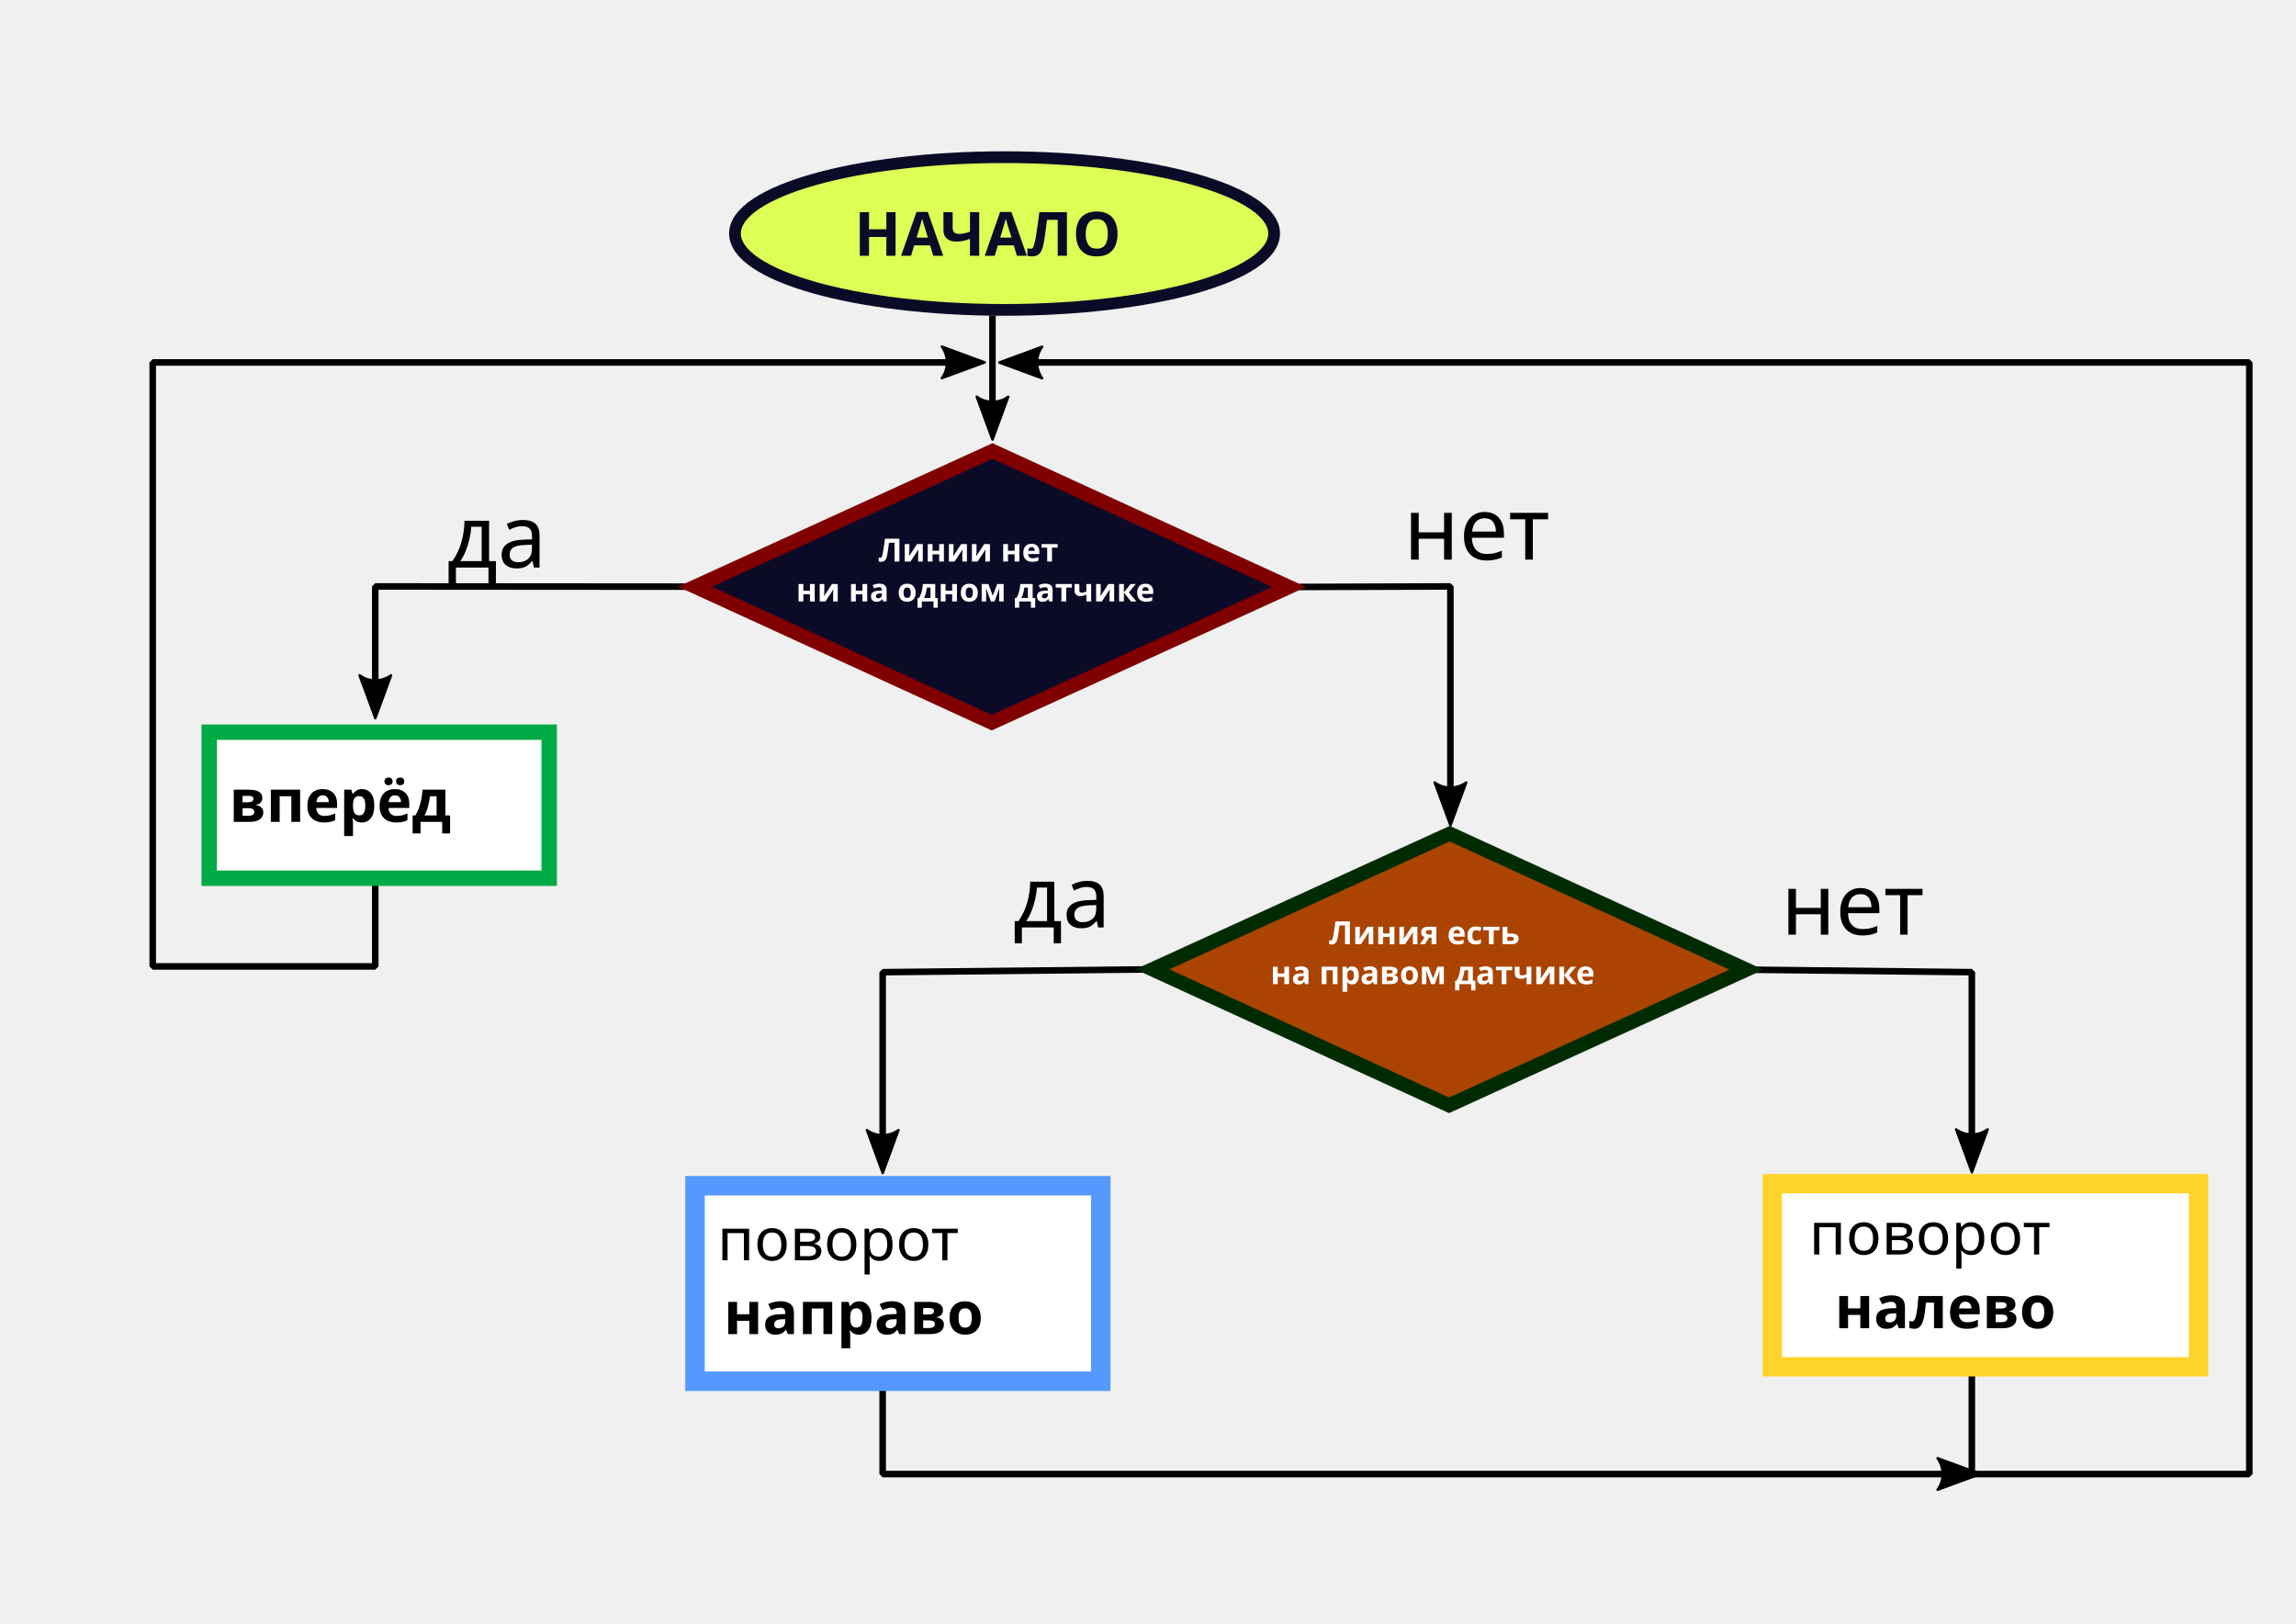
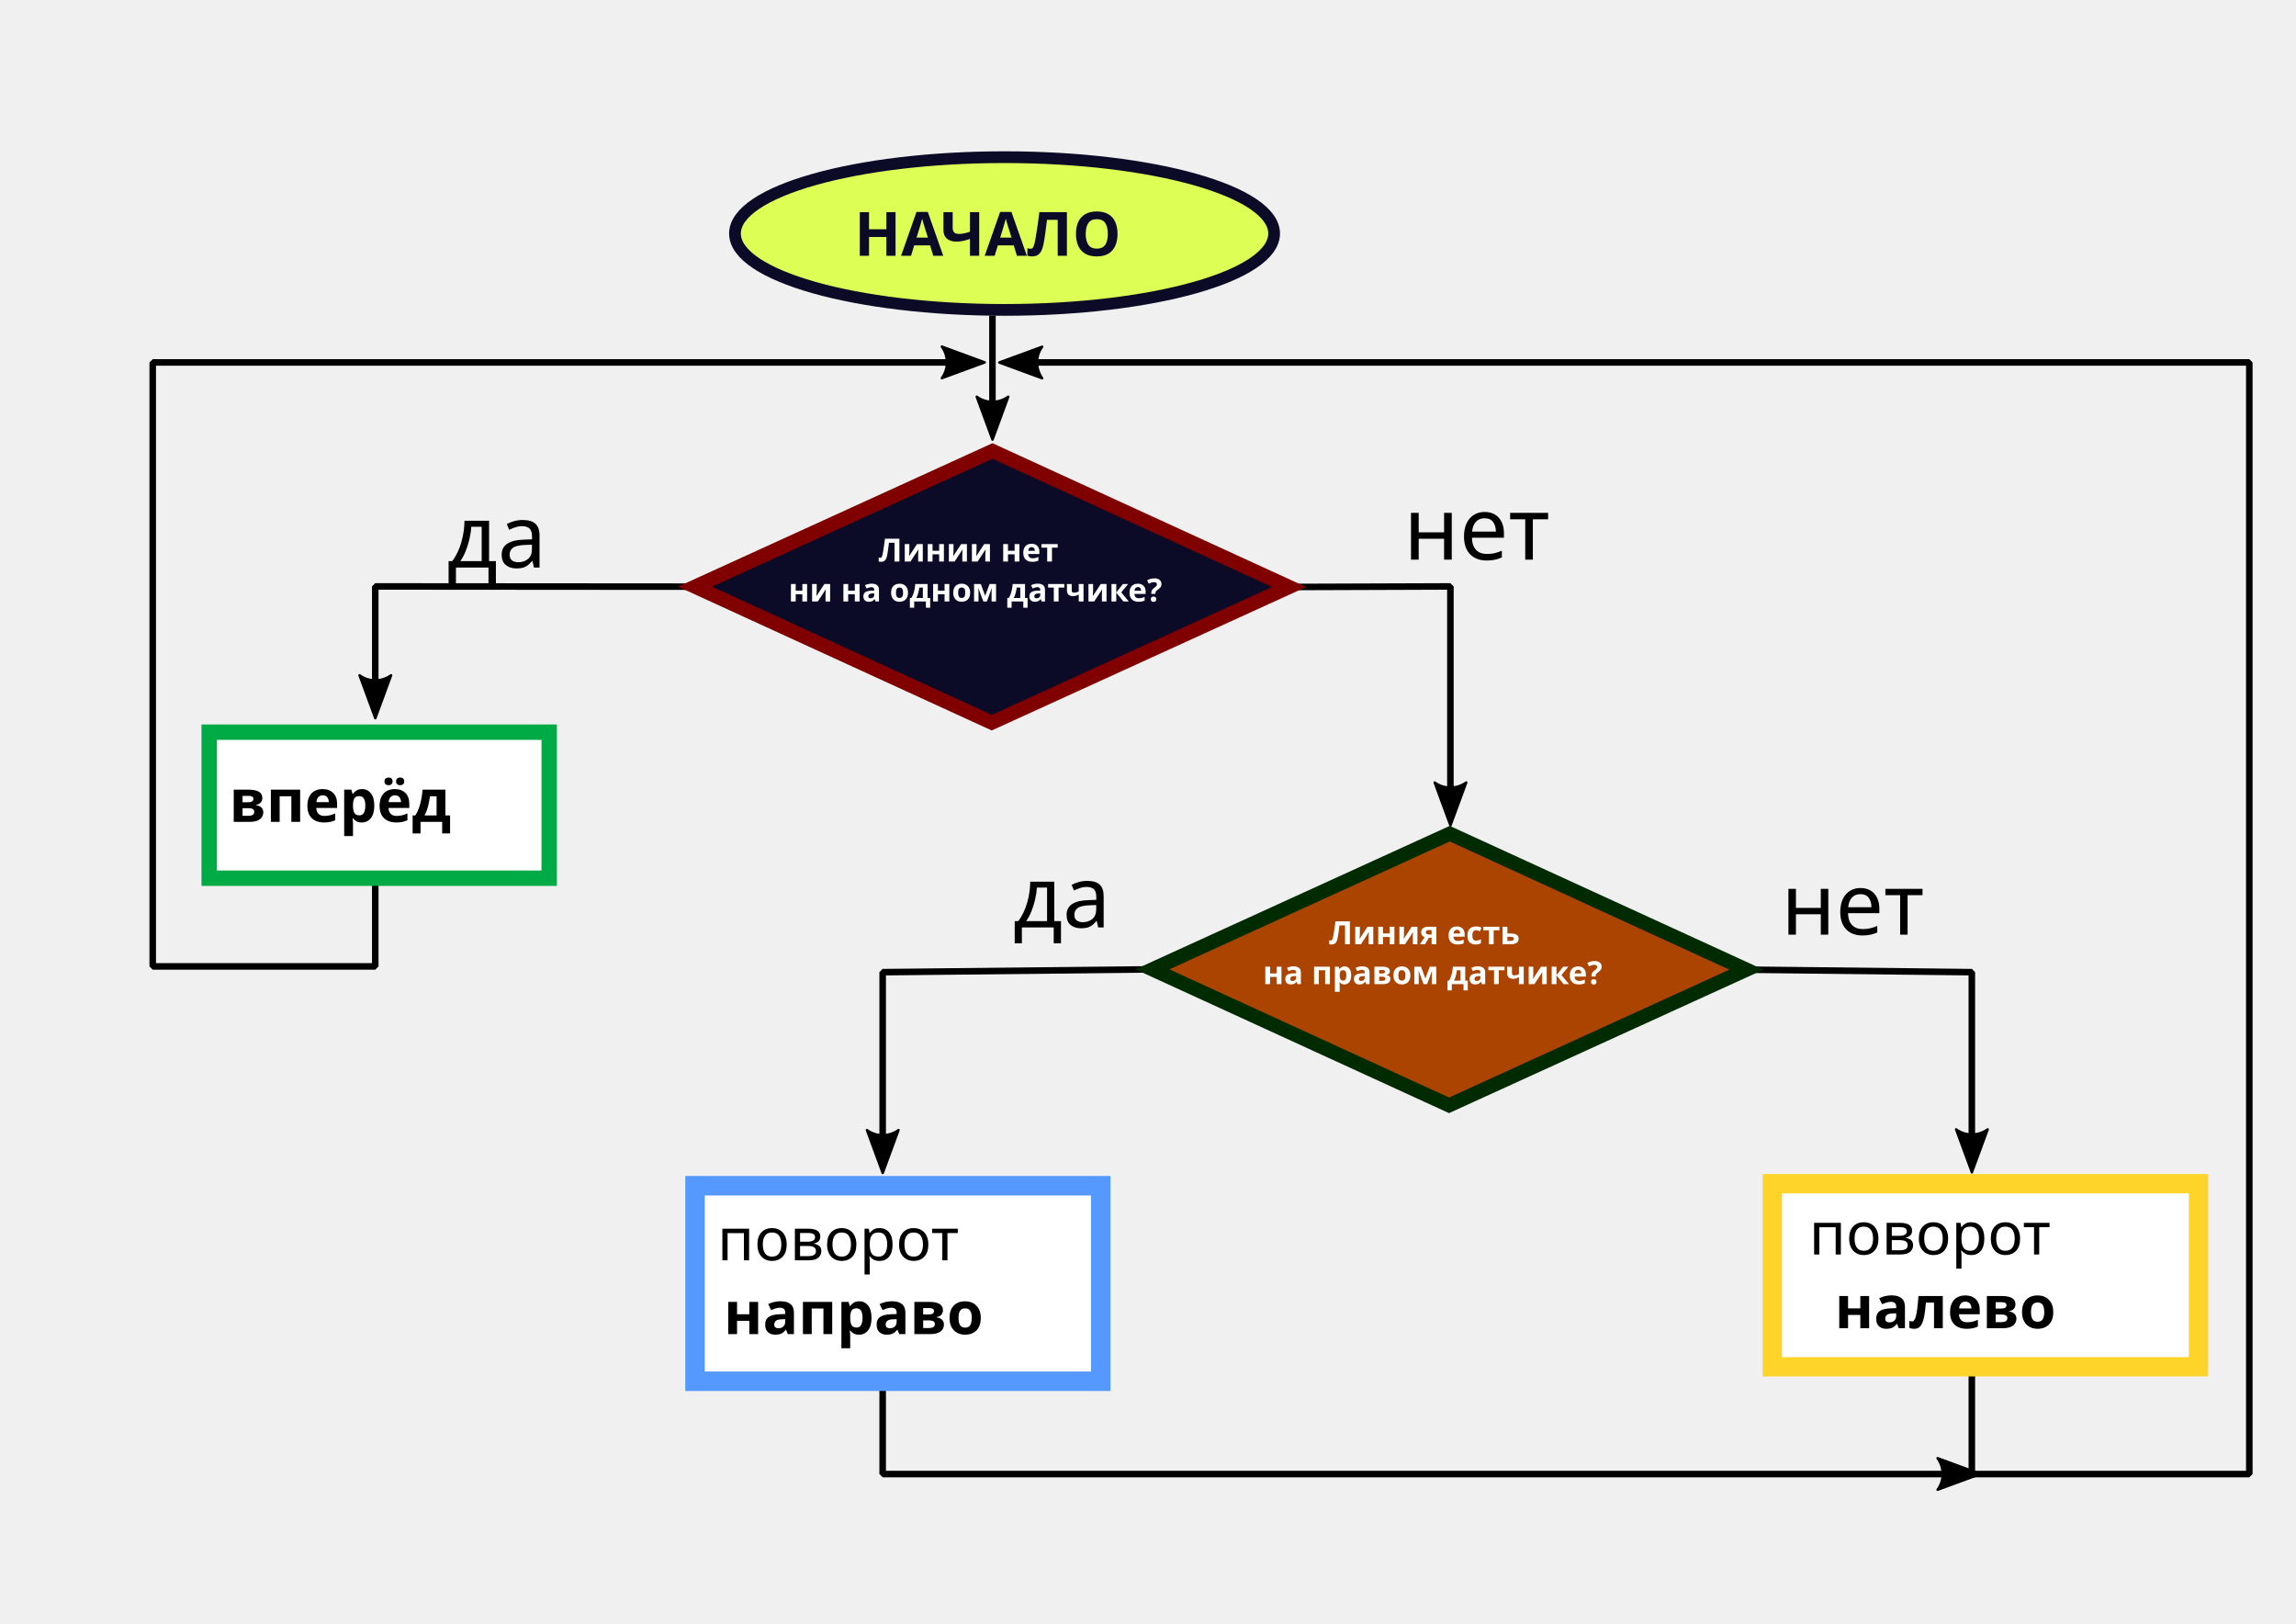
<svg xmlns="http://www.w3.org/2000/svg" width="297mm" height="210mm" viewBox="0 0 1052.362 744.094" id="svg2" version="1.1">
  <defs id="defs4">
    <marker orient="auto" refY="0" refX="0" id="Arrow2Mend" style="overflow:visible">
      <path id="path4404" style="fill:#000000;fill-opacity:1;fill-rule:evenodd;stroke:#000000;stroke-width:0.625;stroke-linejoin:round;stroke-opacity:1" d="M 8.719,4.034 -2.207,0.016 8.719,-4.002 c -1.745,2.372 -1.735,5.617 -6e-7,8.035 z" transform="scale(-0.6,-0.6)" />
    </marker>
    <marker orient="auto" refY="0" refX="0" id="Arrow2Mend-9" style="overflow:visible">
      <path id="path4404-3" style="fill:#000000;fill-opacity:1;fill-rule:evenodd;stroke:#000000;stroke-width:0.625;stroke-linejoin:round;stroke-opacity:1" d="M 8.719,4.034 -2.207,0.016 8.719,-4.002 c -1.745,2.372 -1.735,5.617 -6e-7,8.035 z" transform="scale(-0.6,-0.6)" />
    </marker>
    <marker orient="auto" refY="0" refX="0" id="Arrow2Mend-98" style="overflow:visible">
      <path id="path4404-0" style="fill:#000000;fill-opacity:1;fill-rule:evenodd;stroke:#000000;stroke-width:0.625;stroke-linejoin:round;stroke-opacity:1" d="M 8.719,4.034 -2.207,0.016 8.719,-4.002 c -1.745,2.372 -1.735,5.617 -6e-7,8.035 z" transform="scale(-0.6,-0.6)" />
    </marker>
    <marker orient="auto" refY="0" refX="0" id="Arrow2Mend-4" style="overflow:visible">
      <path id="path4404-7" style="fill:#000000;fill-opacity:1;fill-rule:evenodd;stroke:#000000;stroke-width:0.625;stroke-linejoin:round;stroke-opacity:1" d="M 8.719,4.034 -2.207,0.016 8.719,-4.002 c -1.745,2.372 -1.735,5.617 -6e-7,8.035 z" transform="scale(-0.6,-0.6)" />
    </marker>
    <marker orient="auto" refY="0" refX="0" id="Arrow2Mend-1" style="overflow:visible">
      <path id="path4404-5" style="fill:#000000;fill-opacity:1;fill-rule:evenodd;stroke:#000000;stroke-width:0.625;stroke-linejoin:round;stroke-opacity:1" d="M 8.719,4.034 -2.207,0.016 8.719,-4.002 c -1.745,2.372 -1.735,5.617 -6e-7,8.035 z" transform="scale(-0.6,-0.6)" />
    </marker>
    <marker orient="auto" refY="0" refX="0" id="Arrow2Mend-12" style="overflow:visible">
      <path id="path4404-9" style="fill:#000000;fill-opacity:1;fill-rule:evenodd;stroke:#000000;stroke-width:0.625;stroke-linejoin:round;stroke-opacity:1" d="M 8.719,4.034 -2.207,0.016 8.719,-4.002 c -1.745,2.372 -1.735,5.617 -6e-7,8.035 z" transform="scale(-0.6,-0.6)" />
    </marker>
    <marker orient="auto" refY="0" refX="0" id="Arrow2Mend-8" style="overflow:visible">
      <path id="path4404-78" style="fill:#000000;fill-opacity:1;fill-rule:evenodd;stroke:#000000;stroke-width:0.625;stroke-linejoin:round;stroke-opacity:1" d="M 8.719,4.034 -2.207,0.016 8.719,-4.002 c -1.745,2.372 -1.735,5.617 -6e-7,8.035 z" transform="scale(-0.6,-0.6)" />
    </marker>
    <marker orient="auto" refY="0" refX="0" id="Arrow2Mend-5" style="overflow:visible">
      <path id="path4404-6" style="fill:#000000;fill-opacity:1;fill-rule:evenodd;stroke:#000000;stroke-width:0.625;stroke-linejoin:round;stroke-opacity:1" d="M 8.719,4.034 -2.207,0.016 8.719,-4.002 c -1.745,2.372 -1.735,5.617 -6e-7,8.035 z" transform="scale(-0.6,-0.6)" />
    </marker>
  </defs>
  <g id="layer1" transform="translate(0,-308.2677)">
    <path style="fill:none;fill-rule:evenodd;stroke:#000000;stroke-width:3;stroke-linecap:butt;stroke-linejoin:miter;stroke-miterlimit:1;stroke-dasharray:none;stroke-opacity:1;marker-end:url(#Arrow2Mend-12)" d="m 172,713.367 0,37.768 -102,0 0,-276.773 377.387,0" id="path3571-39" />
    <path style="fill:none;fill-rule:evenodd;stroke:#000000;stroke-width:3;stroke-linecap:butt;stroke-linejoin:miter;stroke-miterlimit:1;stroke-dasharray:none;stroke-opacity:1;marker-end:url(#Arrow2Mend-8)" d="m 903.783,938.34 0,45.433 127.179,0 0,-509.411 -568.982,0" id="path3571-4" />
    <path style="fill:none;fill-rule:evenodd;stroke:#000000;stroke-width:3;stroke-linecap:butt;stroke-linejoin:miter;stroke-miterlimit:1;stroke-dasharray:none;stroke-opacity:1;marker-end:url(#Arrow2Mend-5)" d="m 404.566,945.036 0,38.737 499.217,0" id="path3571-34" />
    <path style="fill:none;fill-rule:evenodd;stroke:#000000;stroke-width:3;stroke-linecap:butt;stroke-linejoin:miter;stroke-miterlimit:1;stroke-dasharray:none;stroke-opacity:1;marker-end:url(#Arrow2Mend-4)" d="m 528.18,752.485 -123.615,1.301 0,88.064" id="path3571-1" />
    <path style="fill:none;fill-rule:evenodd;stroke:#000000;stroke-width:3;stroke-linecap:butt;stroke-linejoin:miter;stroke-miterlimit:1;stroke-dasharray:none;stroke-opacity:1;marker-end:url(#Arrow2Mend-1)" d="m 800.462,752.635 103.321,1.151 0,87.739" id="path3571-6" />
    <path style="fill:none;fill-rule:evenodd;stroke:#000000;stroke-width:3;stroke-linecap:butt;stroke-linejoin:miter;stroke-miterlimit:1;stroke-dasharray:none;stroke-opacity:1;marker-end:url(#Arrow2Mend-9)" d="m 590.86,577.267 73.921,-0.257 0,105.552" id="path3571-3" />
    <path style="fill:none;fill-rule:evenodd;stroke:#000000;stroke-width:3;stroke-linecap:butt;stroke-linejoin:miter;stroke-miterlimit:1;stroke-dasharray:none;stroke-opacity:1;marker-end:url(#Arrow2Mend)" d="M 318.579,577.117 172,577.009 l 0,56.418" id="path3571" />
    <rect style="fill:#ffffff;fill-opacity:1;stroke:#00aa44;stroke-width:7.063;stroke-miterlimit:4;stroke-dasharray:none;stroke-dashoffset:8" id="rect3356" width="155.831" height="66.927" x="95.887" y="643.796" />
    <ellipse style="fill:#ddff55;fill-opacity:1;stroke:#0b0b28;stroke-width:5.384;stroke-miterlimit:4;stroke-dasharray:none;stroke-dashoffset:8" id="path3336" cx="460.429" cy="415.291" rx="123.558" ry="34.995" />
    <text xml:space="preserve" style="font-style:normal;font-weight:normal;font-size:28.021px;line-height:125%;font-family:Sans;letter-spacing:0px;word-spacing:0px;fill:#0b0b28;fill-opacity:1;stroke:none;stroke-width:1px;stroke-linecap:butt;stroke-linejoin:miter;stroke-opacity:1" x="391.566" y="425.491" id="text3338">
      <tspan id="tspan3340" x="391.566" y="425.491" style="font-style:normal;font-variant:normal;font-weight:bold;font-stretch:normal;font-family:Sans;-inkscape-font-specification:'Sans Bold';fill:#0b0b28">НАЧАЛО</tspan>
    </text>
    <rect style="fill:#0b0b28;fill-opacity:1;stroke:#800000;stroke-width:8.587;stroke-miterlimit:4;stroke-dasharray:none;stroke-dashoffset:8" id="rect3342" width="149.579" height="149.815" x="869.027" y="368.334" transform="matrix(0.9090643,0.4166557,-0.9098211,0.4150007,0,0)" />
    <text xml:space="preserve" style="font-style:normal;font-weight:normal;font-size:14.644px;line-height:125%;font-family:Sans;letter-spacing:0px;word-spacing:0px;fill:#000000;fill-opacity:1;stroke:none;stroke-width:1px;stroke-linecap:butt;stroke-linejoin:miter;stroke-opacity:1" x="456.566" y="565.596" id="text3346">
      <tspan id="tspan3348" x="459.111" y="565.596" style="font-style:normal;font-variant:normal;font-weight:bold;font-stretch:normal;font-family:Sans;-inkscape-font-specification:'Sans Bold';text-align:center;text-anchor:middle;fill:#ffffff">Линии нет </tspan>
-       <tspan x="456.566" y="583.901" id="tspan3350" style="font-style:normal;font-variant:normal;font-weight:bold;font-stretch:normal;font-family:Sans;-inkscape-font-specification:'Sans Bold';text-align:center;text-anchor:middle;fill:#ffffff">ни на одном датчике</tspan>
+       <tspan x="456.566" y="583.901" id="tspan3350" style="font-style:normal;font-variant:normal;font-weight:bold;font-stretch:normal;font-family:Sans;-inkscape-font-specification:'Sans Bold';text-align:center;text-anchor:middle;fill:#ffffff">ни на одном датчике?</tspan>
    </text>
    <text xml:space="preserve" style="font-style:normal;font-weight:normal;font-size:27.039px;line-height:125%;font-family:Sans;letter-spacing:0px;word-spacing:0px;fill:#000000;fill-opacity:1;stroke:none;stroke-width:1px;stroke-linecap:butt;stroke-linejoin:miter;stroke-opacity:1" x="173.439" y="684.911" id="text3352">
      <tspan id="tspan3354" x="173.439" y="684.911" style="font-style:normal;font-variant:normal;font-weight:bold;font-stretch:normal;font-family:Sans;-inkscape-font-specification:'Sans Bold';text-align:center;text-anchor:middle">вперёд</tspan>
    </text>
    <text xml:space="preserve" style="font-style:normal;font-weight:normal;font-size:40px;line-height:125%;font-family:Sans;letter-spacing:0px;word-spacing:0px;fill:#000000;fill-opacity:1;stroke:none;stroke-width:1px;stroke-linecap:butt;stroke-linejoin:miter;stroke-opacity:1" x="204.853" y="568.359" id="text3362">
      <tspan id="tspan3364" x="204.853" y="568.359">да</tspan>
    </text>
    <text xml:space="preserve" style="font-style:normal;font-weight:normal;font-size:40px;line-height:125%;font-family:Sans;letter-spacing:0px;word-spacing:0px;fill:#000000;fill-opacity:1;stroke:none;stroke-width:1px;stroke-linecap:butt;stroke-linejoin:miter;stroke-opacity:1" x="643.33" y="564.725" id="text3362-6">
      <tspan id="tspan3364-4" x="643.33" y="564.725">нет</tspan>
    </text>
    <rect style="fill:#aa4400;fill-opacity:1;stroke:#002b00;stroke-width:8.587;stroke-miterlimit:4;stroke-dasharray:none;stroke-dashoffset:8" id="rect3342-8" width="149.579" height="149.815" x="1194.987" y="463.646" transform="matrix(0.9090643,0.4166557,-0.9098211,0.4150007,0,0)" />
    <text xml:space="preserve" style="font-style:normal;font-weight:normal;font-size:14.644px;line-height:125%;font-family:Sans;letter-spacing:0px;word-spacing:0px;fill:#000000;fill-opacity:1;stroke:none;stroke-width:1px;stroke-linecap:butt;stroke-linejoin:miter;stroke-opacity:1" x="666.167" y="740.964" id="text3346-5">
      <tspan x="666.167" y="740.964" id="tspan3350-1" style="font-style:normal;font-variant:normal;font-weight:bold;font-stretch:normal;font-family:Sans;-inkscape-font-specification:'Sans Bold';text-align:center;text-anchor:middle;fill:#ffffff">Линия есть</tspan>
-       <tspan x="666.167" y="759.269" style="font-style:normal;font-variant:normal;font-weight:bold;font-stretch:normal;font-family:Sans;-inkscape-font-specification:'Sans Bold';text-align:center;text-anchor:middle;fill:#ffffff" id="tspan3410">на правом датчике</tspan>
+       <tspan x="666.167" y="759.269" style="font-style:normal;font-variant:normal;font-weight:bold;font-stretch:normal;font-family:Sans;-inkscape-font-specification:'Sans Bold';text-align:center;text-anchor:middle;fill:#ffffff" id="tspan3410">на правом датчике?</tspan>
    </text>
    <rect style="fill:#ffffff;fill-opacity:1;stroke:#5599ff;stroke-width:8.928;stroke-miterlimit:4;stroke-dasharray:none;stroke-dashoffset:8;stroke-opacity:1" id="rect3356-3" width="185.966" height="89.598" x="318.561" y="851.648" />
    <text xml:space="preserve" style="font-style:normal;font-weight:normal;font-size:27.039px;line-height:125%;font-family:Sans;letter-spacing:0px;word-spacing:0px;fill:#000000;fill-opacity:1;stroke:none;stroke-width:1px;stroke-linecap:butt;stroke-linejoin:miter;stroke-opacity:1" x="408.785" y="885.847" id="text3352-6">
      <tspan id="tspan3354-8" x="408.785" y="885.847" style="text-align:center;text-anchor:middle">поворот</tspan>
      <tspan x="408.785" y="919.647" id="tspan3443" style="font-style:normal;font-variant:normal;font-weight:bold;font-stretch:normal;font-family:Sans;-inkscape-font-specification:'Sans Bold';text-align:center;text-anchor:middle">направо</tspan>
    </text>
    <rect style="fill:#ffffff;fill-opacity:1;stroke:#ffd42a;stroke-width:8.855;stroke-miterlimit:4;stroke-dasharray:none;stroke-dashoffset:8" id="rect3356-30" width="195.349" height="83.9" x="812.322" y="850.724" />
    <text xml:space="preserve" style="font-style:normal;font-weight:normal;font-size:27.039px;line-height:125%;font-family:Sans;letter-spacing:0px;word-spacing:0px;fill:#000000;fill-opacity:1;stroke:none;stroke-width:1px;stroke-linecap:butt;stroke-linejoin:miter;stroke-opacity:1" x="909.185" y="883.155" id="text3352-7">
      <tspan id="tspan3354-89" x="909.185" y="883.155" style="text-align:center;text-anchor:middle">поворот</tspan>
      <tspan x="909.185" y="916.954" id="tspan3445" style="font-style:normal;font-variant:normal;font-weight:bold;font-stretch:normal;font-family:Sans;-inkscape-font-specification:'Sans Bold';text-align:center;text-anchor:middle">налево</tspan>
    </text>
    <text xml:space="preserve" style="font-style:normal;font-weight:normal;font-size:39.122px;line-height:125%;font-family:Sans;letter-spacing:0px;word-spacing:0px;fill:#000000;fill-opacity:1;stroke:none;stroke-width:1px;stroke-linecap:butt;stroke-linejoin:miter;stroke-opacity:1" x="464.339" y="733.28" id="text3362-4">
      <tspan id="tspan3364-6" x="464.339" y="733.28">да</tspan>
    </text>
    <text xml:space="preserve" style="font-style:normal;font-weight:normal;font-size:39.122px;line-height:125%;font-family:Sans;letter-spacing:0px;word-spacing:0px;fill:#000000;fill-opacity:1;stroke:none;stroke-width:1px;stroke-linecap:butt;stroke-linejoin:miter;stroke-opacity:1" x="816.396" y="736.581" id="text3362-6-2">
      <tspan id="tspan3364-4-8" x="816.396" y="736.581">нет</tspan>
    </text>
    <path style="fill:none;fill-rule:evenodd;stroke:#000000;stroke-width:3;stroke-linecap:butt;stroke-linejoin:miter;stroke-miterlimit:1;stroke-dasharray:none;stroke-opacity:1;marker-end:url(#Arrow2Mend-98)" d="m 454.883,452.884 0,52.883" id="path3571-2" />
  </g>
</svg>
